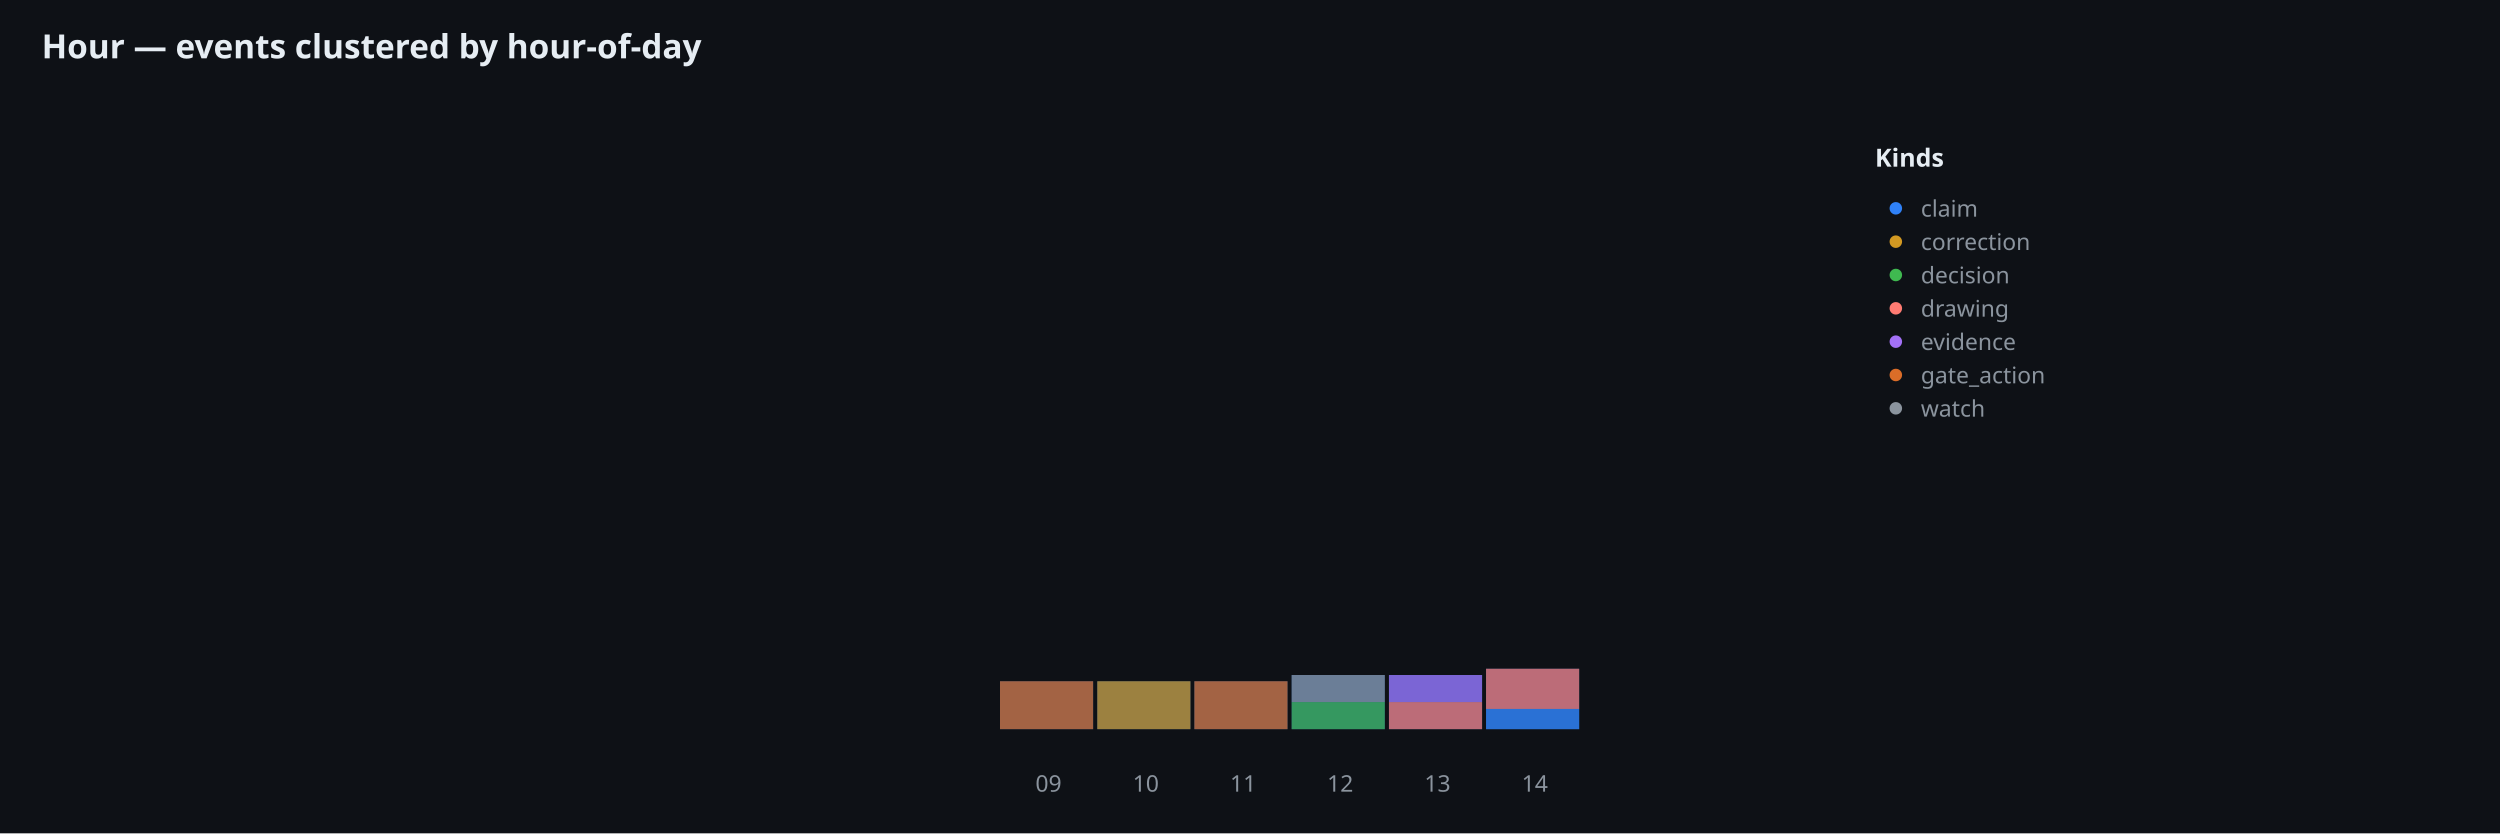
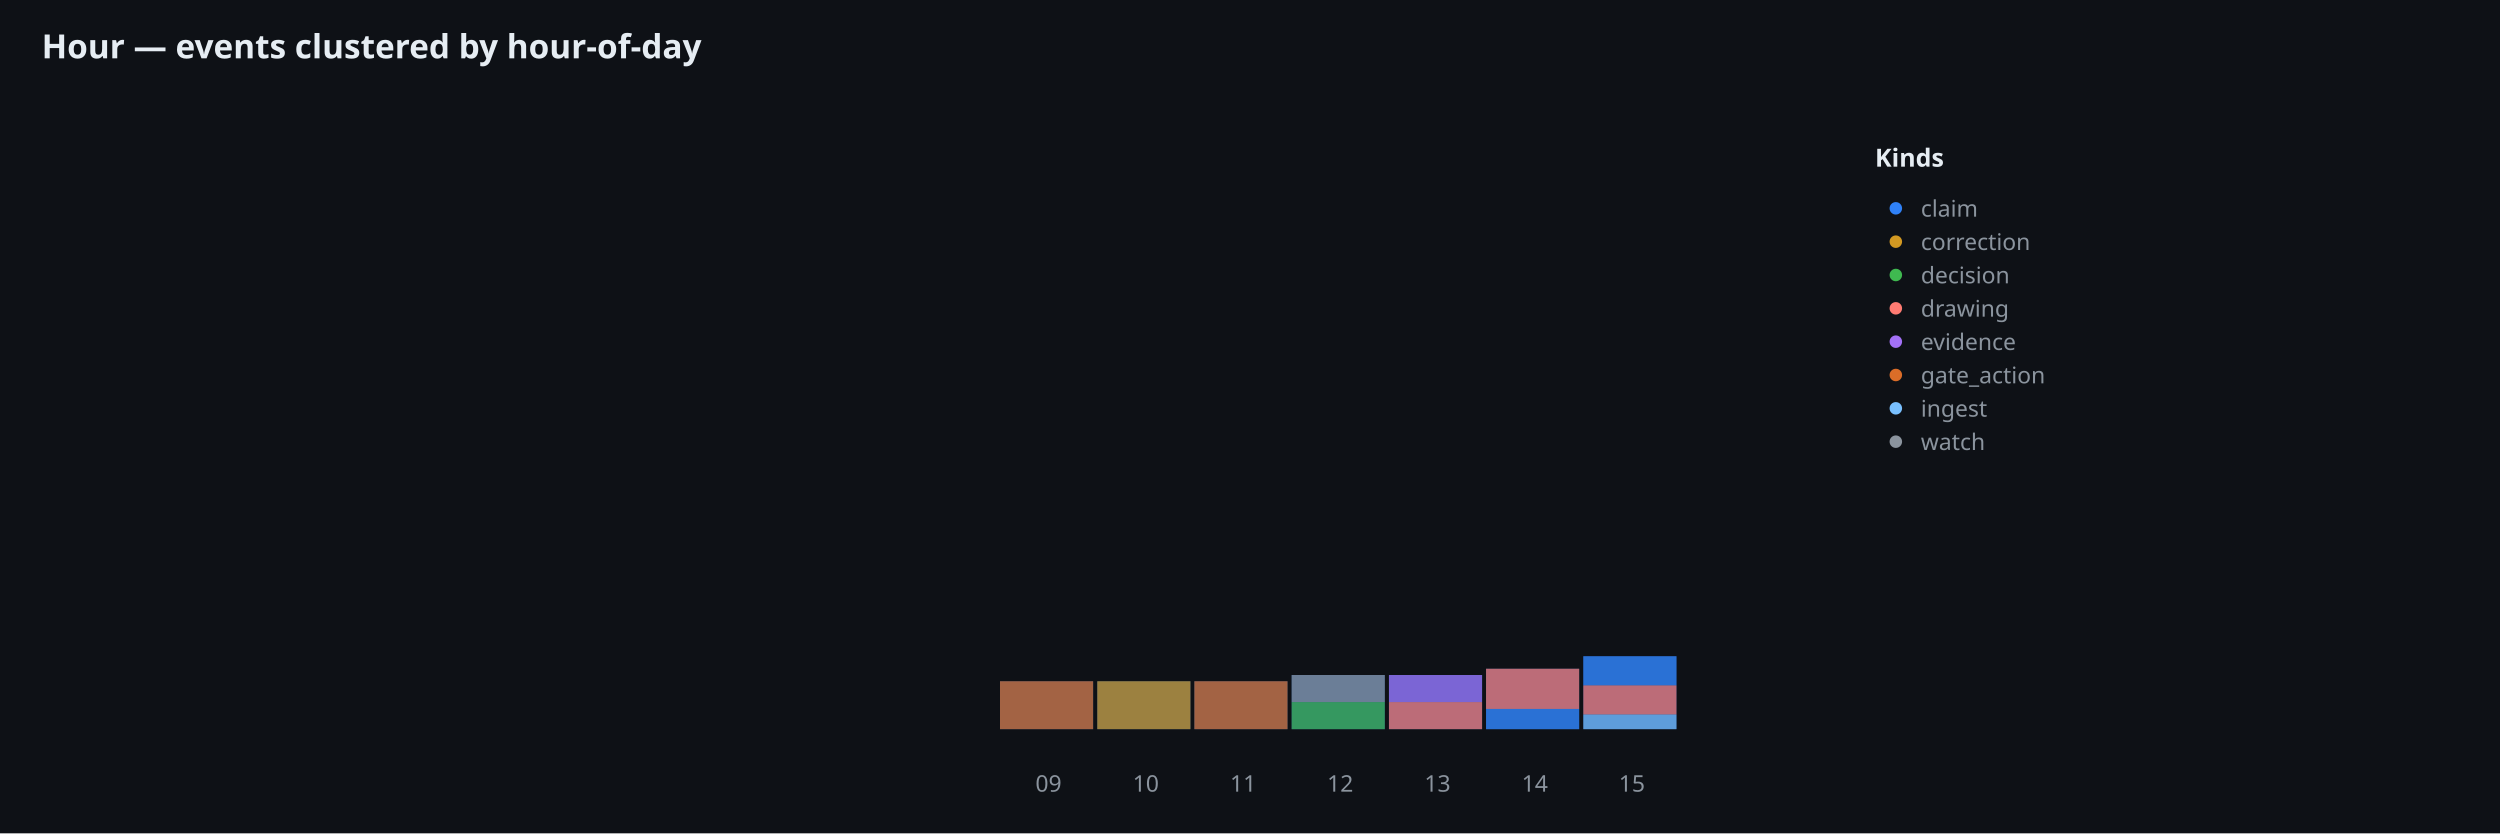
<svg xmlns="http://www.w3.org/2000/svg" viewBox="0 0 1200 400" font-family="system-ui,sans-serif" font-size="11">
  <rect width="100%" height="100%" fill="#0E1116" />
  <text x="20" y="28" fill="#E6EDF3" font-size="16" font-weight="600">Hour — events clustered by hour-of-day</text>
  <rect x="480.0" y="327.0" width="44.7" height="23.0" fill="#2F81F7" opacity="0.5" />
  <rect x="480.0" y="327.0" width="44.7" height="23.0" fill="#DB6D28" opacity="0.7" />
  <text x="503.3" y="380.0" fill="#8B949E" text-anchor="middle">09</text>
  <rect x="526.7" y="327.0" width="44.7" height="23.0" fill="#2F81F7" opacity="0.5" />
  <rect x="526.7" y="327.0" width="44.7" height="23.0" fill="#D29922" opacity="0.7" />
  <text x="550.0" y="380.0" fill="#8B949E" text-anchor="middle">10</text>
  <rect x="573.3" y="327.0" width="44.7" height="23.0" fill="#2F81F7" opacity="0.5" />
  <rect x="573.3" y="327.0" width="44.7" height="23.0" fill="#DB6D28" opacity="0.7" />
  <text x="596.7" y="380.0" fill="#8B949E" text-anchor="middle">11</text>
  <rect x="620.0" y="324.0" width="44.7" height="26.0" fill="#2F81F7" opacity="0.5" />
  <rect x="620.0" y="324.0" width="44.7" height="13.0" fill="#8B949E" opacity="0.7" />
  <rect x="620.0" y="337.0" width="44.7" height="13.0" fill="#3FB950" opacity="0.7" />
  <text x="643.3" y="380.0" fill="#8B949E" text-anchor="middle">12</text>
  <rect x="666.7" y="324.0" width="44.7" height="26.0" fill="#2F81F7" opacity="0.5" />
  <rect x="666.7" y="324.0" width="44.7" height="13.0" fill="#A371F7" opacity="0.7" />
  <rect x="666.7" y="337.0" width="44.7" height="13.0" fill="#FF7B72" opacity="0.7" />
  <text x="690.0" y="380.0" fill="#8B949E" text-anchor="middle">13</text>
  <rect x="713.3" y="321.0" width="44.7" height="29.0" fill="#2F81F7" opacity="0.5" />
  <rect x="713.3" y="321.0" width="44.7" height="19.3" fill="#FF7B72" opacity="0.7" />
  <rect x="713.3" y="340.3" width="44.7" height="9.7" fill="#2F81F7" opacity="0.7" />
  <text x="736.7" y="380.0" fill="#8B949E" text-anchor="middle">14</text>
+   <rect x="760.0" y="315.0" width="44.7" height="35.0" fill="#2F81F7" opacity="0.5" />
+   <rect x="760.0" y="315.0" width="44.7" height="14.0" fill="#2F81F7" opacity="0.7" />
+   <rect x="760.0" y="329.0" width="44.7" height="14.0" fill="#FF7B72" opacity="0.7" />
+   <rect x="760.0" y="343.0" width="44.7" height="7.0" fill="#79C0FF" opacity="0.7" />
+   <text x="783.3" y="380.0" fill="#8B949E" text-anchor="middle">15</text>
  <g transform="translate(900,80)">
    <text fill="#E6EDF3" font-size="12" font-weight="600">Kinds</text>
    <circle cx="10" cy="20" r="3" fill="#2F81F7" />
    <text x="22" y="24" fill="#8B949E">claim</text>
    <circle cx="10" cy="36" r="3" fill="#D29922" />
    <text x="22" y="40" fill="#8B949E">correction</text>
    <circle cx="10" cy="52" r="3" fill="#3FB950" />
    <text x="22" y="56" fill="#8B949E">decision</text>
    <circle cx="10" cy="68" r="3" fill="#FF7B72" />
    <text x="22" y="72" fill="#8B949E">drawing</text>
    <circle cx="10" cy="84" r="3" fill="#A371F7" />
    <text x="22" y="88" fill="#8B949E">evidence</text>
    <circle cx="10" cy="100" r="3" fill="#DB6D28" />
    <text x="22" y="104" fill="#8B949E">gate_action</text>
-     <circle cx="10" cy="116" r="3" fill="#8B949E" />
-     <text x="22" y="120" fill="#8B949E">watch</text>
+     <circle cx="10" cy="116" r="3" fill="#79C0FF" />
+     <text x="22" y="120" fill="#8B949E">ingest</text>
+     <circle cx="10" cy="132" r="3" fill="#8B949E" />
+     <text x="22" y="136" fill="#8B949E">watch</text>
  </g>
</svg>
